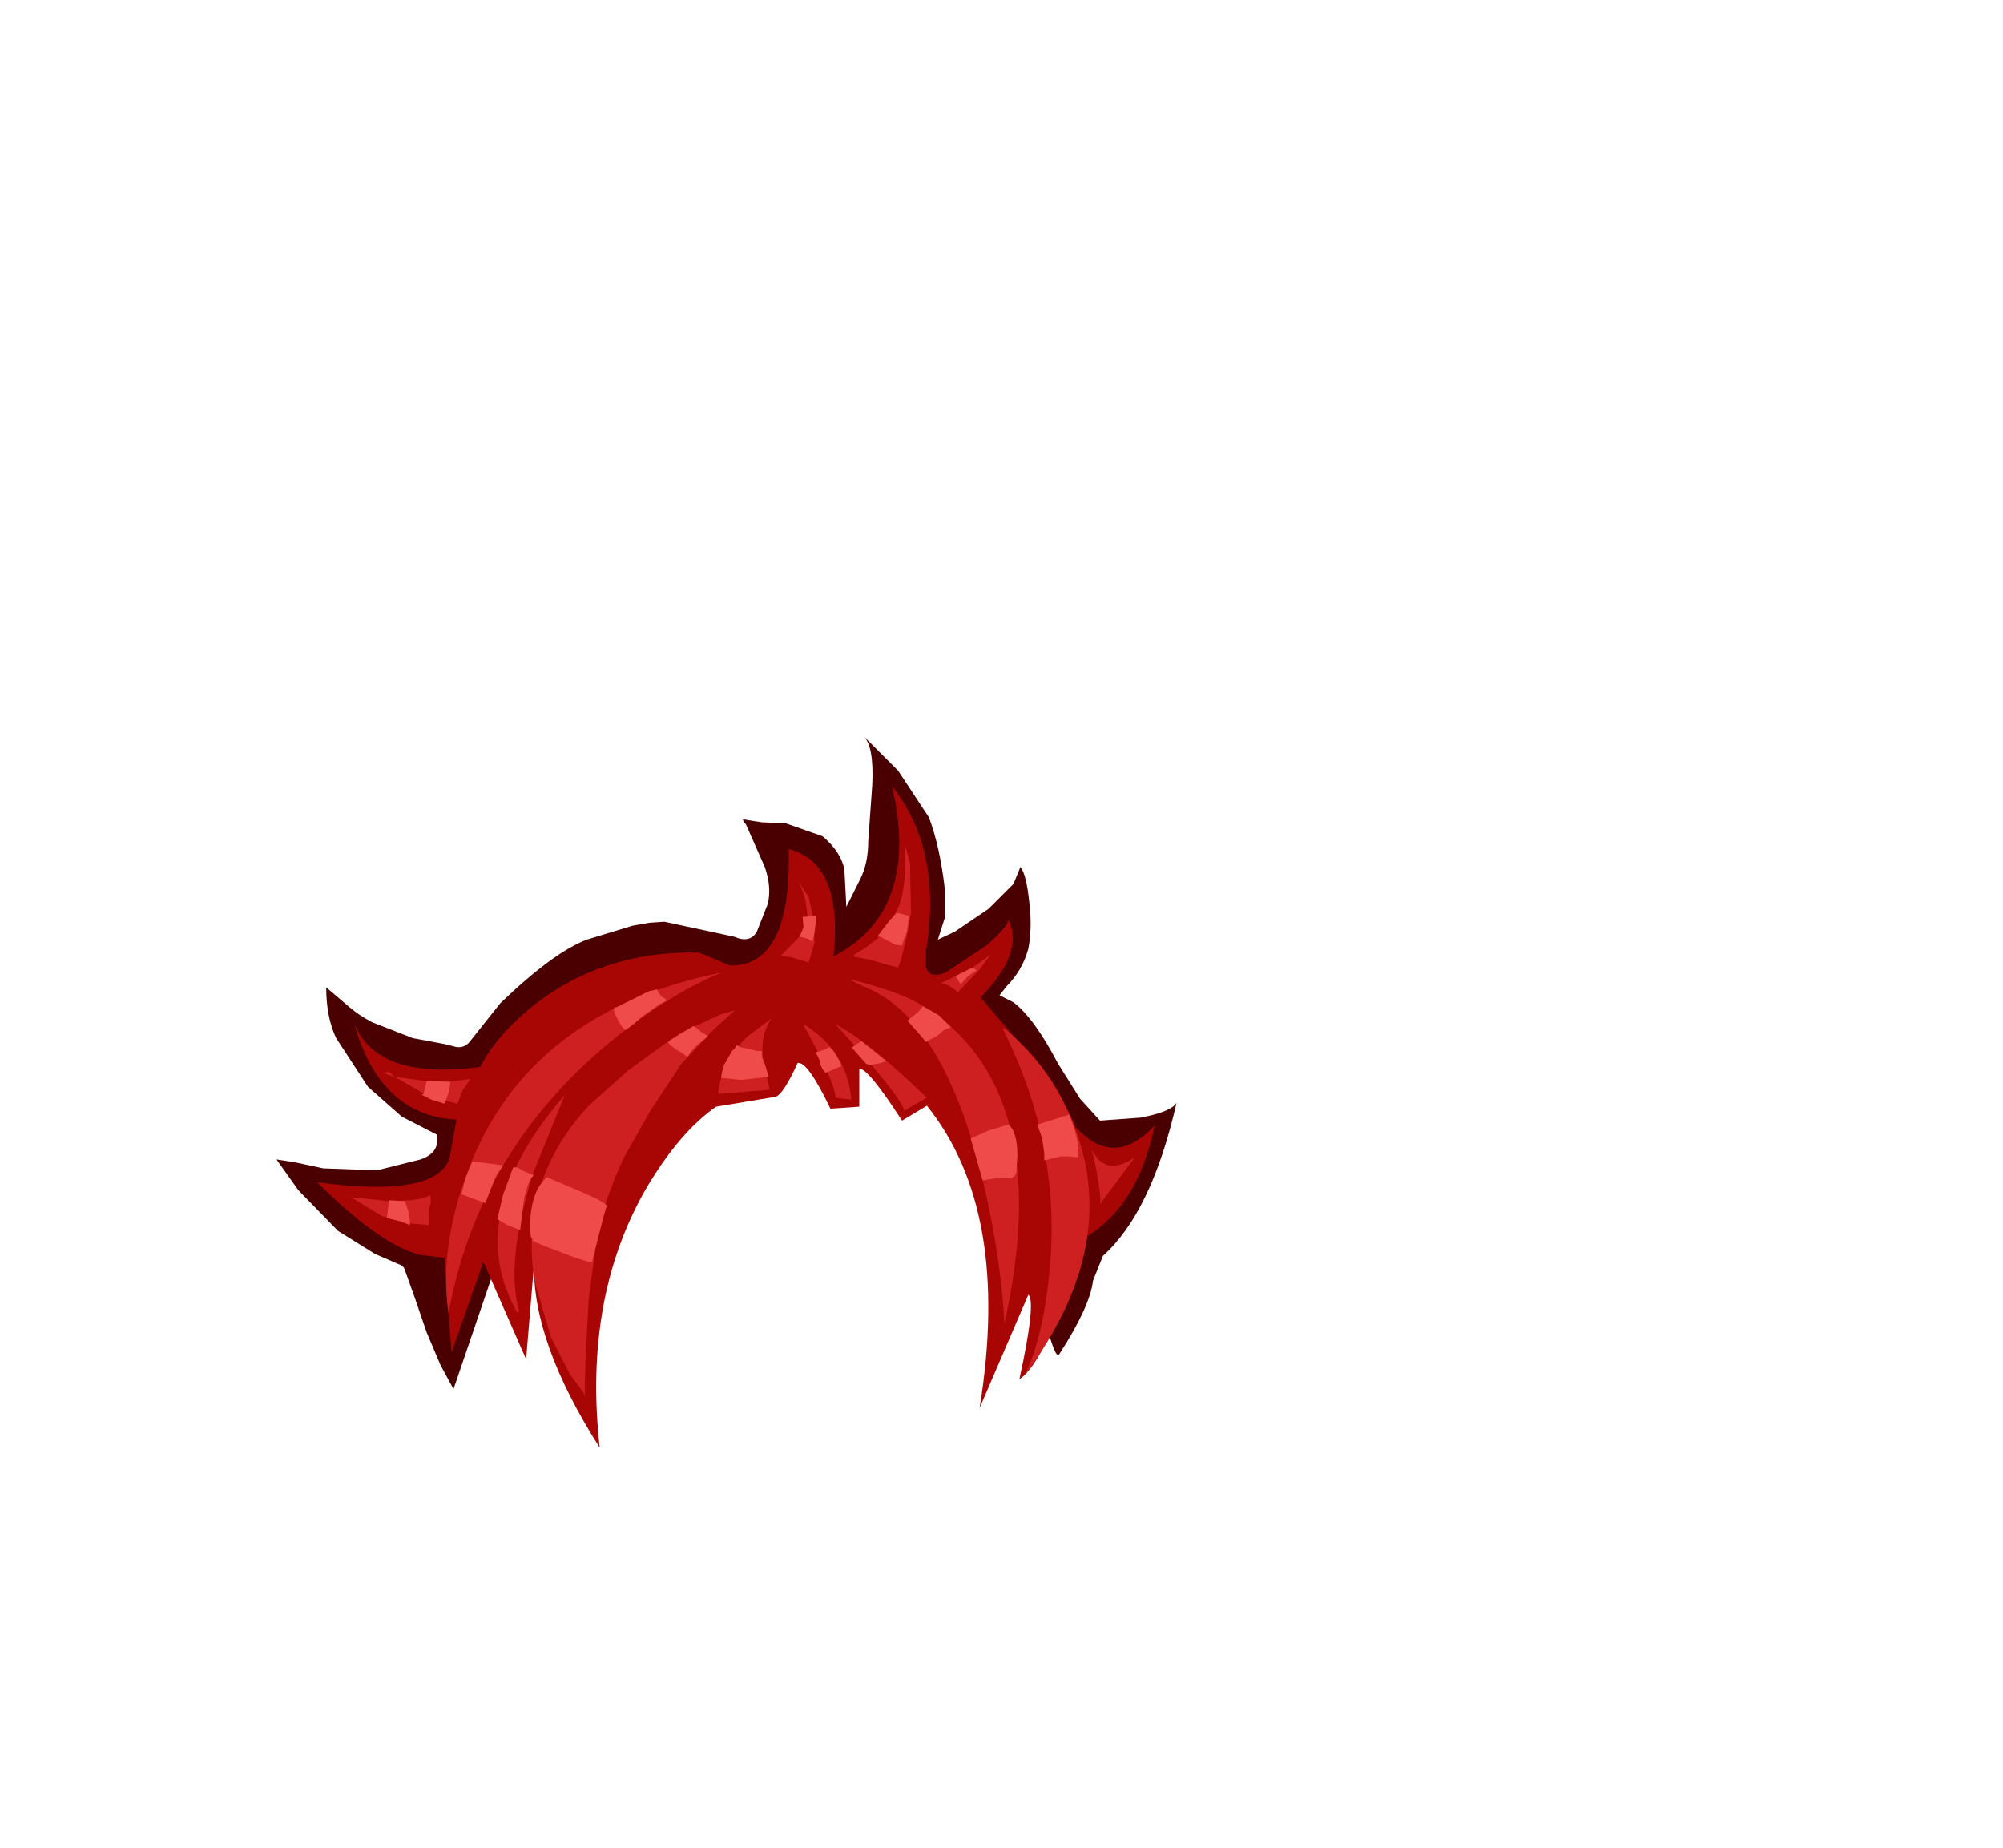
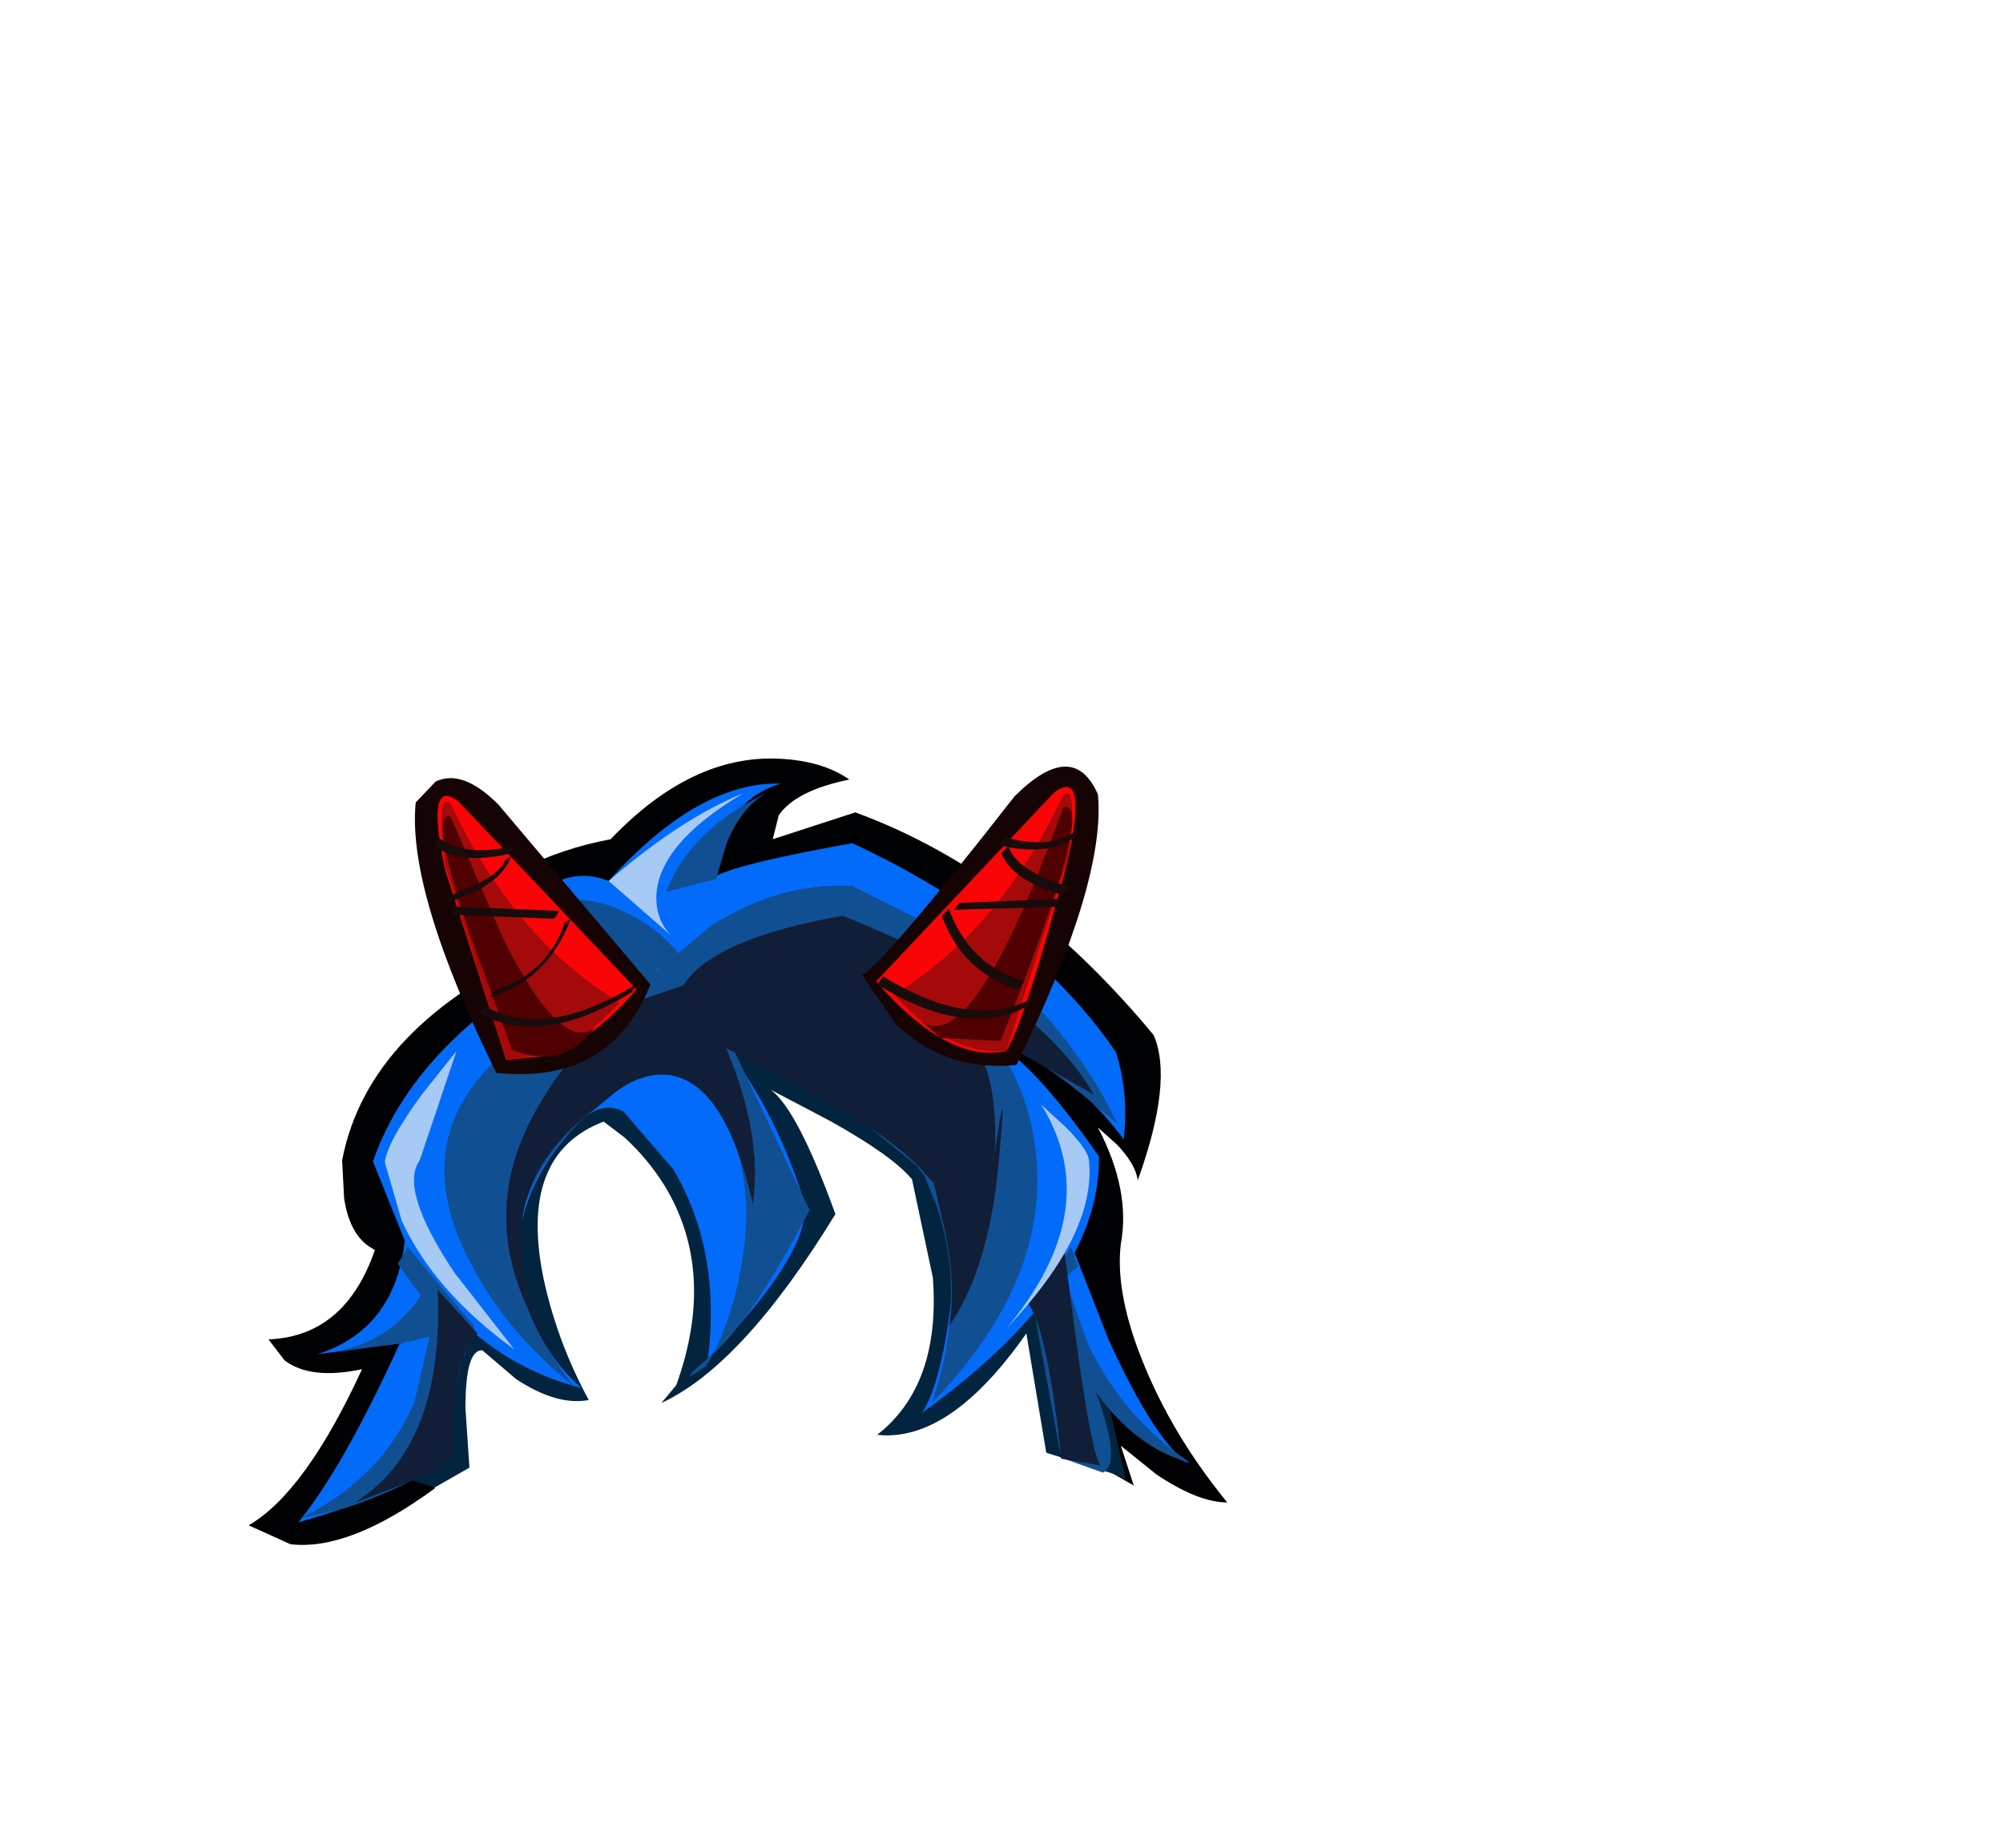
<svg xmlns="http://www.w3.org/2000/svg" xmlns:xlink="http://www.w3.org/1999/xlink" height="92.9" width="100.7">
-   <use height="35.8" transform="translate(13.9 37)" width="45.25" xlink:href="#a" />
+   <use height="39.55" transform="translate(12.5 38.15)" width="49.2" xlink:href="#a" />
  <defs>
-     <use height="32.85" width="45.25" xlink:href="#b" id="f" />
-     <use height="33.25" width="42.1" xlink:href="#c" id="g" />
-     <use height="27.7" width="39.4" xlink:href="#d" id="h" />
-     <use height="17.6" width="34.75" xlink:href="#e" id="i" />
-     <path d="M-9.95 7.65q-.2 0-.2-.6 0-1.85.85-2.55l1.3.55q1.7.7 1.7.9l-.15.5-.6 2.35-.8-.25-1.6-.6-.65-.3h.15M-10.8 4l.35.2.5.2q-.25.1-.5 1.15l-.2 1.6-.65-.25-.5-.3.3-1.25L-11 4h.2m-2.8 1.35.2-.8.35-.85 1.55.2-.35.5-.3.75-.25.65-1.2-.45m27.5-3.5q.45.35.45 1.6l-.05.7q0 .35-.35.4h-.7l-.65.1-.6-2.1.9-.4 1-.3m1.7.7-.25-.7 1.6-.5q.55 1.3.45 2.15l-.4-.05h-.5l-.8.2V3.3l-.1-.75M7.45-7.6H7.3l.65-.85.35-.35.6.15-.1.8-.15.35-.1.35-.35-.05-.75-.4m3.85 1.95.8-.4.2.15-.45.3-.35.4-.25-.4h.05v-.05M3.65-8.6l.6-.05-.1.85-.1.45q-.1-.05-.25-.15l-.4-.1.2-.45-.05-.55h.1m-20.9 14.25.8.05q.3.75.25 1.2l-.5-.2-.65-.15.05-.4.05-.5m3.1-5.95-.1.55-.2.55-.65-.2-.5-.25.1-.05.15-.65 1.2.05M1.5-1.85v.3l.15.35.2.65-1.4.15-1-.1.05-.3.1-.35.4-.7L.15-2l.1-.15.15.1.9.2h.2m3.4-.2.2.2.3.5.1.25-.8.35-.15-.2-.1-.2-.05-.25-.2-.4h.05l.35-.1.3-.15m2.05.9-.2-.05L6-2.05h.05l.45-.3 1.25 1-.25.1-.55.1M9.6-4.1l.8.45.3.3.3.3-.35.15-.35.3-.3.15-.25.15-.2-.25-.75-.85h.1v-.05l.45-.35.25-.3m-11.5 1 .35.3.35.2-.55.45-.3.3-.2.3-.25-.2-.35-.2-.3-.25-.05-.1.1-.1.9-.55.25-.15h.05m-3.8-1 1.5-.75.45-.1v.05l.05.1.15.2.3.2-.4.2-.85.6-.45.4-.4.3-.2-.2-.15-.25-.2-.4-.05-.25.25-.1" transform="translate(17.35 8.8)" id="e" fill="#ef4b4b" fill-rule="evenodd" />
-     <path d="m8.6-14.7 1.55 2.35q.55 1.45.8 3.6v1.45l-.35 1.1.85-.4 1.7-1.15L14.4-9l.35-.85q.3.35.45 1.8.15 1.25-.05 2.3-.3 1.1-1.1 1.9l-.35.45.7.35q1.05.8 2.25 3.1l1.1 1.75 1 1.1 2.05-.15q1.55-.3 1.8-.75-1.25 5.5-3.7 7.7l-.5 1.25q-.15 1.3-1.7 3.7-.2.3-.75-1.9-.55-2.15-.55-3-.05-2.2-1.3-4.75-1.35-2.6-4.15-5.25-2.3-2.2-5.75-2.3H2.05L-.4-2.1q-2.4.55-4.75 2.05-3.65 2.25-5.45 5.8l-.5 1.75-.15 1.3q0 .7-.25 1l-2.25 6.6-.65-1.2-.7-1.65-.6-1.75-.5-1.4q-.05-.2-.35-.3l-1.15-.5-1.85-1.15-2-2.05-1.1-1.55.95.15 1.4.3 2.7.1 2.2-.55q1-.35.8-1.25l-1.75-.9-1.7-1.5-1.6-2.45q-.5-1.05-.5-2.55l1 .85q.55.5 1.3.9l2.05.8 1.6.3.6.15q.4.05.65-.25L-11.4-3q2.65-2.55 4.35-3.2l2.3-.7.85-.15.75-.05 3.5.75q.8.35 1.15-.25L2.05-8q.2-.85-.15-1.85L.95-12q-.15-.15-.15-.25l.95.15 1.2.05 1.85.65q.9.75 1.1 1.65l.1 1.9.7-1.4q.4-.8.4-1.9l.2-2.8q.1-2-.45-2.5L8.6-14.7" fill="#4a0000" fill-rule="evenodd" transform="translate(22.65 16.45)" id="b" />
-     <path d="M9.55-7.55q.15.65 1 .3l2.1-1.4Q13.7-9.6 13.7-9.9q.8 1.65-1.4 3.9l2.2 2.6Q16.75-.55 17.05.5q1.95 2.15 4-.05-.85 4.05-3.45 5.6-2 6.3-3.35 7.15.85-3.9.45-4.25l-2.45 5.7q1.6-9.9-2.65-15.2L8.35.2Q6.6-2.5 6.2-2.4v1.9l-1.45.1Q3.6-2.8 3.1-2.7 2.4-1.15 2-1l-3 .5q-1.8 1.25-3.45 4-3.25 5.55-2.4 13.15-3.4-5.35-3.3-9.25l-.4 4.8-2.15-4.9-1.6 4.55-.35-4.75-1.25-.15q-2.05-.55-5.15-3.65 5.95.8 6.65-1.2l.35-1.95q-3.85-.2-5.15-4.85 1.15 2.9 6.35 2.2.75-1.5 2.5-2.95 3.55-2.9 8.5-2.8l1.55.65q3.1.05 2.95-5.85 2.75.7 2.25 5.4 4.4-2.3 2.95-8.55 2.55 3.2 1.7 8.3v.75" fill="#a80505" fill-rule="evenodd" transform="translate(21.05 16.6)" id="c" />
-     <g id="a" transform="translate(22.65 17.9)">
-       <use height="32.85" transform="translate(-22.65 -17.9)" width="45.25" xlink:href="#f" />
-       <use height="33.25" transform="translate(-20.6 -15.35)" width="42.1" xlink:href="#g" />
-       <use height="27.7" transform="translate(-18.9 -12.4)" width="39.4" xlink:href="#h" />
-       <use height="17.6" transform="translate(-17.1 -9)" width="34.75" xlink:href="#i" />
-     </g>
-     <g id="d" fill="#ce2020" fill-rule="evenodd">
-       <path d="M-7.1-3.6q-6.3 5.45-7.7 13.3-.5-3.3 1-7.25 3.05-7.95 12.75-9.9Q-3.9-6.3-7.1-3.6M16.5-.1q2.65 6.2-2.3 12.85.9-1.95 1.2-5.05.65-6.25-2.25-12.15-.35-.65 1.15.9 1.4 1.5 2.2 3.45" transform="translate(19.7 13.85)" />
-       <path d="M-1.45-4.6-3.1-2.85-4.65-.5l-1.3 2.3Q-6.8 3.55-7.3 5.55l-.45 3.4-.15 2.7-.05 1.7v.5l-.05-.1v-.05l-.7-.95-.95-1.85-.7-2.4-.15-.55q-.7-5 2.75-8.7L-5.8-2.5l1.85-1.35.9-.6 1.95-.9.7-.2-1.05.95m-16.7 9.4-1.55-.95 1.9.2 1.15-.05.55-.1.4-.15v.4l-.1.35v.75l-1.2-.1-1.15-.35m.65-7 1.5.2 1.25.05 1.05-.15-.4.6-.25.65-1.2-.3-.65-.3-1.3-.75-.6-.2.3-.05.3.25m20.8-9.05.25 1.1.05 1.2-.3 1-.8-.25-.6-.1.95-.95.4-1.05-.1-.75-.15-.5-.2-.45.5.75m5.1-1.7.05 2.5L8.2-9.1l-.25 1-.15.4-.4-.1-1.05-.3-.8-.15.05-.1.5-.3.6-.45q.4-.3 1.05-1.5.3-.55.4-1.8v-1.45l.25.9m2.4 6.5q-.55-.5-.9-.45l.25-.1 1.4-.7.9-.65-.55.75-1.1 1.15" transform="translate(19.7 13.85)" />
-       <path d="M-11.35 9.65q-2.8-4.95 2.4-10.95l-1.6 3.95q-1.4 4.45-.7 6.95l-.1.05M10.7-4.5q4.7 4.55 2.45 14.7-.2-3.55-1.15-7.45Q10.05-5 6.3-6.65q-2.1-.9 1.15.15 1.8.6 3.25 2m6.85 5.95q.65 1.4 2.15.4L17.95 4.2q.1-.5-.4-2.75M.25-4.25l1.2-.9q-.65.9-.4 2.3l.3 1.3-2.6.2q.2-1.7 1.5-2.9m2.8-.55v-.05q2.2 1.35 2.4 3.8l-.8-.1q0-.75-1.6-3.65" transform="translate(19.7 13.85)" />
-       <path d="M4.65-4.85q1.65.85 4.6 3.7L8.1-.5q-.05-.6-3.45-4.35" transform="translate(19.7 13.85)" />
+     <g id="a" fill-rule="evenodd">
+       <path d="M.5-11.6q2.2.1 3.55 1.05-2.7.55-3.55 1.8l-.3 1.2L4.35-8.9q8.2 3 15 11.2 1 2.3-.8 7.3-.1-.8-1.05-1.8l-.95-.85q1.65 3.15 1.15 5.85-.25 2.05.7 4.85 1.5 4.3 4.65 8.15-1.45 0-3.55-1.4l-1.8-1.45.65 2-2-1.15-3.15-11L-.45 1.6l-6 1.7-5.5 2.65-2.85 4-2 15.15q-4.3 3.15-7.25 2.8l-2.1-.95q2.85-1.65 5.7-7.85-2.6.55-3.9-.45l-.8-1.05q3.85-.15 5.35-4.5-1.25-.6-1.55-2.6l-.1-1.9q1.3-6.8 10.3-10.8-1.05-.45-2.45.25l-1.2.75q-1.8-2.8 2.35-4.85 2.1-1.05 4.5-1.5Q-3.9-11.8.5-11.6" fill="#000102" transform="translate(26.15 11.6)" />
+       <path d="M-5.25 9.85q-.85-1.35-2-2.4l-1.05-.8q-4.35 1.65-3 8 .7 3.15 2.25 6-1.6.3-3.65-1.05l-1.7-1.45q-.85-.05-.85 2.9l.2 3-1.75 1-1.25-.4.9-9.85 3.85-8.25L.95-.7l7.9 4.35 5.85 6.65 3.25 14.35-.5-.25-3.5-1.1-1-6q-3.85 5.5-7.5 5.1 3.2-2.5 2.8-7.9L7.2 9.55q-1-1.2-4.15-2.95L.1 5.05q1.35 1 3.25 6.25-4.65 7.6-8.75 9.5l.75-.9q2.05-5.7-.6-10.05" fill="#03243f" transform="translate(26.15 11.6)" />
+       <path d="M11 2.45q2.15 1 5.6 5.95.1 6.4-8.9 12.9 1-1.5 1.5-5.9.3-1.45-.5-3.9l-.85-2.1Q6.75 7.7 2.2 5.1l-4.35-2.2q2.6 3.4 4 8 0 2.65-4.9 7.65.65-5.45-1.75-9.5l-2.5-2.9q-1.1-.6-2.35.6l-1.05 1.3q-3.05 4.2-1.2 8.55.95 2.15 2.5 3.45-5.45-1.4-8.55-6.55l-1.95-4.85q2.25-6.5 11.25-11.1-.7-1.05-2.95-.7l-2.05.55q2.75-4 5.6-2.85 4.5-5 8.65-4.9-2.1.65-2.9 2.7l-.35 1.95q1.25-.65 6.85-1.65 8.9 4.15 13.25 10.5.65 2 .4 4.4Q15.9 4.9 13.2 3.4L11 2.45" fill="#036bfa" transform="translate(26.15 11.6)" />
+       <path d="m-18.3 12.65 4.9 1.9q-1.7 2.1-2.4 5.7l-.35 3.2q-1.9 1.75-7.5 3.35 2.25-2.75 5.1-9l-4.15.55q3.9-1.25 4.4-5.7m33.4-.1 2 5.1q2.4 5.25 4.1 6.25-3.95-1.95-5.15-4.4 1.65 3.6.65 4.7l-1.9-.65q-.8-7.55-2.35-10l2.65-1" fill="#036bfa" transform="translate(26.15 11.6)" />
+       <path d="m-18.15 12.95 3.35 4-.5 1.5-3.35-4.65.5-.85" fill="#114f93" transform="translate(26.15 11.6)" />
+       <path d="m-17.45 15.35 2.05 1.7-3.05.75-3.4.4q2.75-.4 4.4-2.85" fill="#114f93" transform="translate(26.15 11.6)" />
+       <path d="m-17.8 20.7 1.15-5 1.85 1.5q-1.85 3.25-1.25 6.4-2.9 1.8-5.5 2.55l-2 .45q4.15-2.05 5.75-5.9m33-7.75.35 1-2.25 1.85 1.9-2.85" fill="#114f93" transform="translate(26.15 11.6)" />
+       <path d="m14.85 14.45 1.2 3.4q1.85 3.8 5.15 5.95-4.65-1.2-7.35-8.75l1-.75v.15" fill="#114f93" transform="translate(26.15 11.6)" />
+       <path d="M13.85 15.45h-.15l.85-.75 1.65 4.9q1.65 4.2.6 4.7l-1.1-.6q.65-1.85-1.85-8.25" fill="#114f93" transform="translate(26.15 11.6)" />
+       <path d="M13.3 15.95v-.15l1.25-1.1 2.25 9.6-2.1-.75-1.4-7.6M-2.9-3.2q3.45-2.2 7.1-2l5 2.5q5.55 3.65 8.35 9.5-4.2-3.7-6.2-4.2l.85 1.45q.95 1.85 1.2 3.9.85 6.6-5.2 12.85 2.15-6.35-.5-11.7-6.65-5.65-9.5-6.15l3.85 8.15Q-.7 16.4-2.8 18.35l-.35.6-.7.45q-.45.2.9-.95l.15-.1q1.1-2.2 1.5-4.95.95-6.3-3.5-9.95-3.35 1.5-5.7 4.3-4.6 5.65.7 12.2-3.6-2.85-5.45-6.7-3.65-7.6 5.3-12.3l1.35-1.1Q-7-1.2-5.65-.9l2.75-2.3" fill="#114f93" transform="translate(26.15 11.6)" />
+       <path d="M-8.8-2.55q-.3-.85-2.45-.7l-2.05.35q2.9-2.6 6.15-.95 1.65.8 2.7 2.15l-4.5 2.8q1.5-2 .15-3.65m8.85-7.4Q-1.3-9.3-2.1-7.4l-.55 1.85-2.5.65q1.2-3.2 5.2-5.05" fill="#114f93" transform="translate(26.15 11.6)" />
+       <path d="M7.7 9.1Q6.25 7.45 1.9 5.05l-4.05-2.1Q-.3 7.3-.8 10.8-2.35 4-5.65 4.3q-1.05.1-2.1.9l-.9.75Q-13.5 9.5-12.2 14.8q.55 2.25 1.75 4-4.85-6.55-1.15-12.9Q-9.7 2.55-6.65.6l2.35-.8q1.5-2.35 8-3.5 9.65 3.8 12.65 9L8.7.95q3 2 2.65 7.35.7-4.85.2.5-.5 5.3-2.5 8.15.4-1.85-.2-4.85L8.3 9.75l-.6-.65m-24.35 6 2 2.2q-.95.95-1.2 3.7l-.1 2.6q-.7.7-4.85 2.2 4.5-2.85 4.15-10.7m31.5-2 .7 5.25q.75 5.3 1.15 5.6l-2-.35q-.65-6.3-1.65-7.8l1.8-2.7" fill="#111e38" transform="translate(26.15 11.6)" />
+       <path d="m-15.7 3.1-1.85 5.5q-1.05 1.45 1.75 5.65l3 3.85q-4-2.9-5.65-6.45l-.85-2.95q.1-1 1.85-3.4l1.75-2.2m29.4 2.7 1.2 1.1q1.2 1.2 1.2 1.75.35 3.65-4.15 8.4 5-6 1.75-11.25m-15-15.65q-4.2 2.5-4.35 5.1-.05 1.25.75 2.05l-3.15-2.75Q-4.4-8.6-1.3-9.85" fill="#a6caf4" transform="translate(26.15 11.6)" />
+       <path d="M4.7-.7q1.25-.8 7.65-9 2.95-2.95 4.2-.1.4 4.4-4.1 13.6-3.6.35-6.05-2.05L4.7-.7" fill="#160404" transform="translate(26.15 11.6)" />
+       <path d="M15-6.35q-2.1 7.9-3.05 9.45Q9 3.75 5.4-.4l8.95-9.5q1.75-1.3.65 3.55" fill="#f90507" transform="translate(26.15 11.6)" />
+       <path d="m15.05-6.65-3.1 9.75Q9.05 3.35 6.3.25q5.25-3.15 8.5-10 .75-.65.25 3.1" fill="#a40a0a" transform="translate(26.15 11.6)" />
+       <path d="m11.65 2.6-3-.15-1.05-.9q2.6 2.1 7.2-10.7 1.75-.5-3.15 11.75" fill="#500001" transform="translate(26.15 11.6)" />
+       <path d="m15.5-8-.05.3q-1.35 1.05-3.9.45l.3-.4Q14.25-7 15.5-8m-.8 3.45-.3.4L9.3-4l.3-.35 5.1-.2M5.45-.25l.3-.4q4.5 2.75 7.5 1.1L13.1.8Q9.95 2.55 5.45-.25M8.7-3.7l.35-.35Q10.1-1.2 12.85-.4l-.35.4Q9.7-.9 8.7-3.7" fill="#170c0b" transform="translate(26.15 11.6)" />
+       <path d="m11.7-6.85.35-.35q.4 1.25 3.05 2.05l-.35.4q-2.55-.75-3.05-2.1" fill="#170c0b" transform="translate(26.15 11.6)" />
+       <path d="M-5.95-.25q-2 5.05-7.75 4.45-4.5-9.15-4.05-13.6l1-1.05q1.35-.65 3.15 1.15l7.65 9.05" fill="#160404" transform="translate(26.15 11.6)" />
+       <path d="M-16.25-5.95q-1.05-4.8.65-3.5L-6.65 0q-2.25 2.65-4.6 3.35l-1.95.2-3.05-9.5" fill="#f90507" transform="translate(26.15 11.6)" />
+       <path d="M-16.25-6.2q-.5-3.75.25-3.15 3.25 6.9 8.5 10-1.7 1.95-3.9 2.65l-1.8.25-3.05-9.75" fill="#a40a0a" transform="translate(26.15 11.6)" />
+       <path d="M-13.35-2.55q2.95 5.85 4.6 4.45-1.5 2.15-4.15 1.15L-15.1-3q-2-6-.9-5.7l2.65 6.15" fill="#500001" transform="translate(26.15 11.6)" />
+       <path d="m-16.85-7.25.3-.35q1.2.95 3.75.4l-.3.4q-2.55.55-3.75-.45m.95 3.5.25-.4 5.05.2q.15-.05-.2.4l-5.1-.2m1.35 4.95.3-.35q3 1.7 7.5-1.05.2-.15-.15.35-4.55 2.8-7.65 1.05m4.3-4.55.3-.2Q-11.1-.5-14 .4l.2-.35q2.65-.8 3.55-3.4m-3-3.15.3-.2q-.5 1.5-3.3 2.35l.2-.35 1.3-.55q1.3-.65 1.5-1.25" fill="#170c0b" transform="translate(26.15 11.6)" />
    </g>
  </defs>
</svg>
